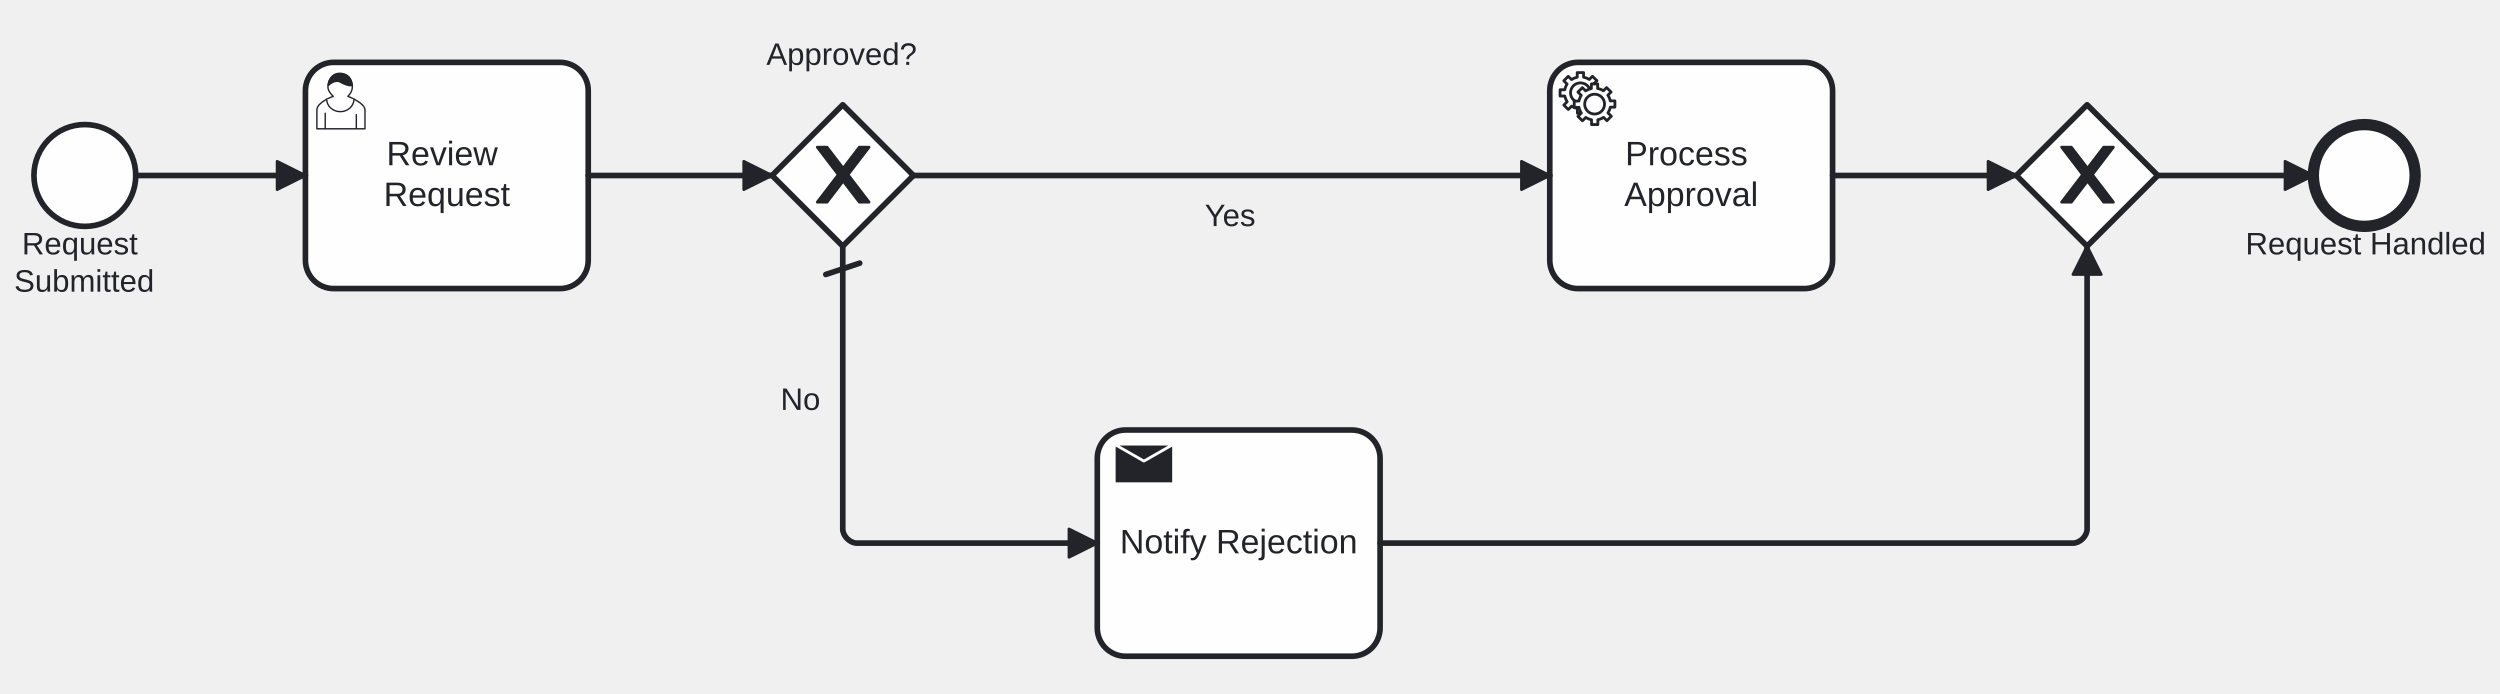
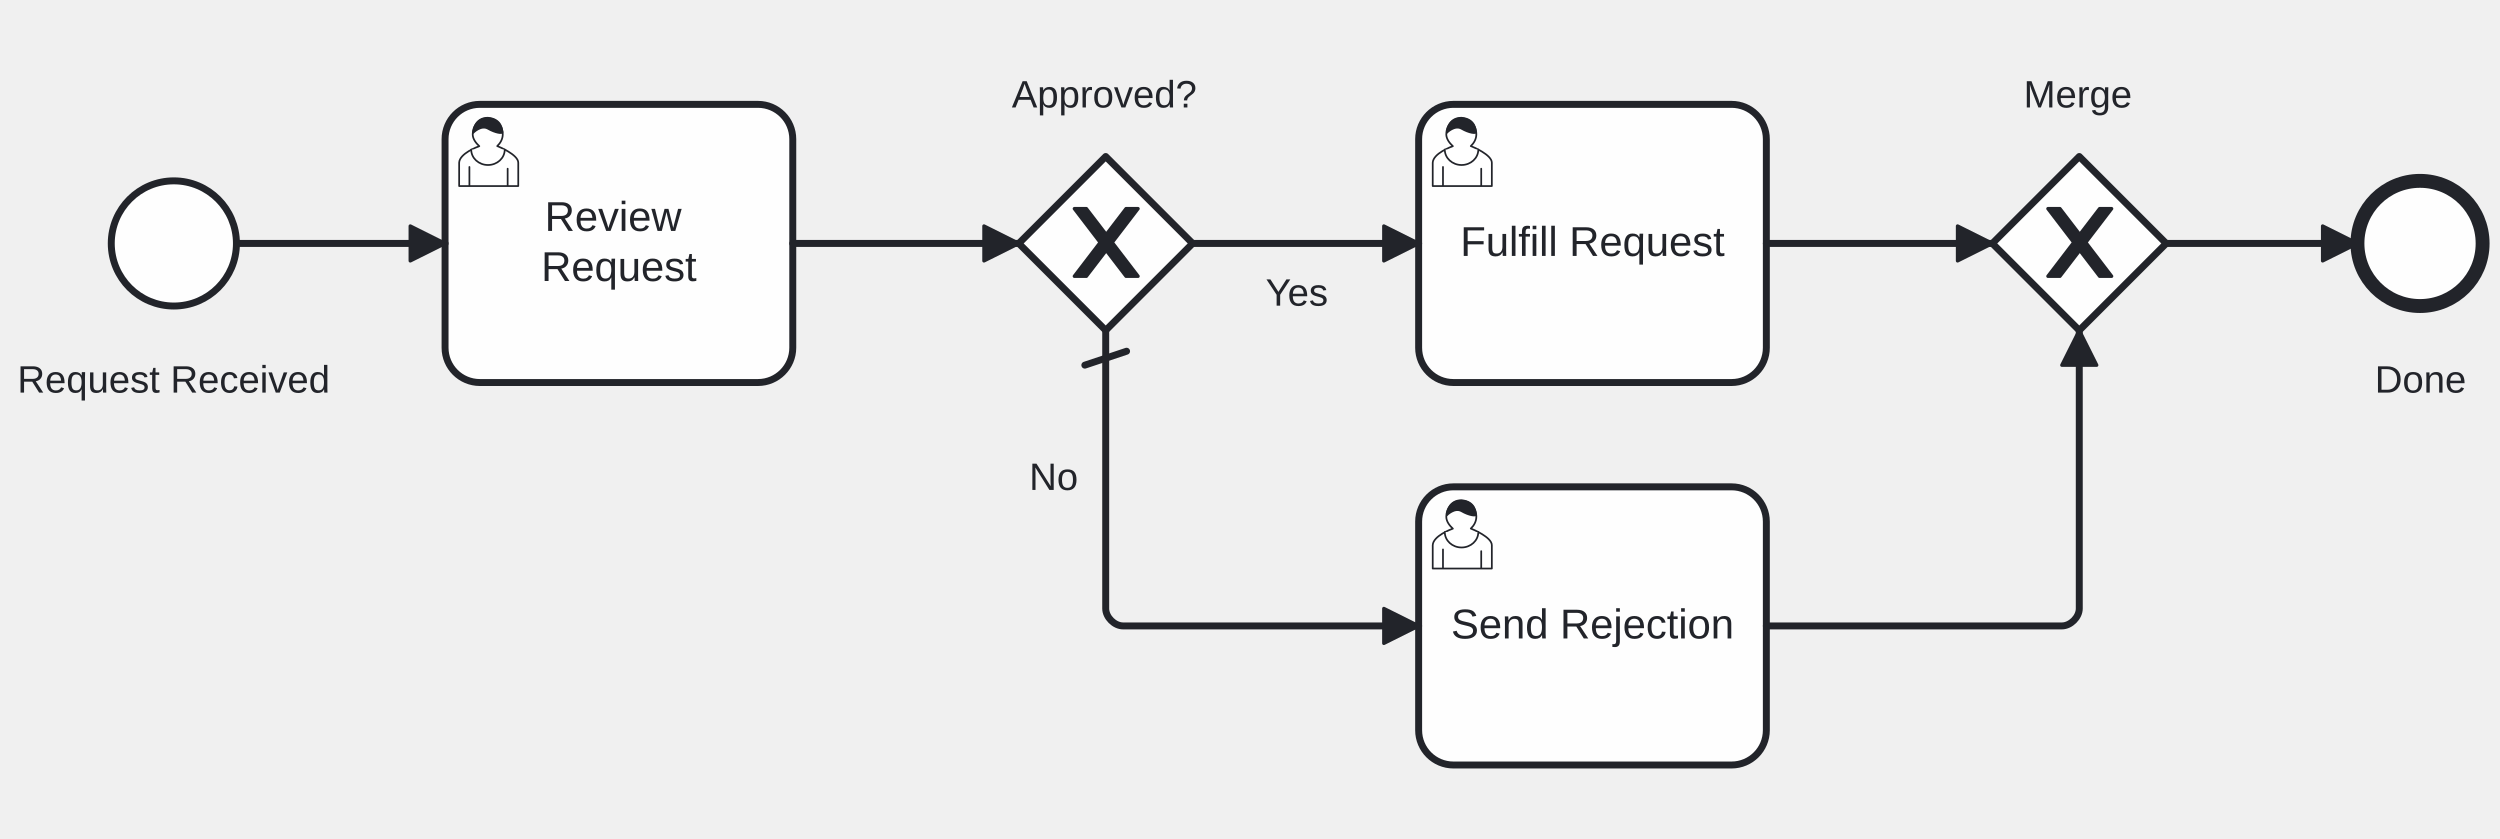
- <svg xmlns="http://www.w3.org/2000/svg" width="1064" height="295" viewBox="180 66 884 229" version="1.1">
-   <g class="djs-group">
-     <g class="djs-element djs-shape" data-element-id="Start" style="display: block;" transform="translate(192, 102)">
+ <svg xmlns="http://www.w3.org/2000/svg" width="880" height="295" viewBox="160 86 719 209" version="1.1">
+   <g class="djs-group">
+     <g class="djs-element djs-shape" data-element-id="Event_0dskcoo" transform="translate(192, 122)" style="display: block;">
      <g class="djs-visual">
        <circle cx="18" cy="18" r="18" style="stroke-linecap: round; stroke-linejoin: round; stroke: hsl(225, 10%, 15%); stroke-width: 2px; fill: white; fill-opacity: 0.95;" />
      </g>
      <rect style="fill: none; stroke-opacity: 0; stroke: white; stroke-width: 15px;" class="djs-hit djs-hit-all" x="0" y="0" width="36" height="36" />
      <circle cx="18" cy="18" r="23" style="fill: none;" class="djs-outline" />
    </g>
  </g>
  <g class="djs-group">
-     <g class="djs-element djs-shape" data-element-id="ReviewTask" style="display: block;" transform="translate(288, 80)">
+     <g class="djs-element djs-shape" data-element-id="Event_0dskcoo_label" transform="translate(165, 173)" style="display: block;">
+       <g class="djs-visual">
+         <text style="font-family: Arial, sans-serif; font-size: 11px; font-weight: normal; fill: hsl(225, 10%, 15%);" lineHeight="1.2" class="djs-label">
+           <tspan x="0" y="9.9">Request Received</tspan>
+         </text>
+       </g>
+       <rect style="fill: none; stroke-opacity: 0; stroke: white; stroke-width: 15px;" class="djs-hit djs-hit-all" x="0" y="0" width="90" height="14" />
+       <rect x="-5" y="-5" rx="4" width="100" height="24" style="fill: none;" class="djs-outline" />
+     </g>
+   </g>
+   <g class="djs-group">
+     <g class="djs-element djs-shape" data-element-id="Activity_1a279je" transform="translate(288, 100)" style="display: block;">
      <g class="djs-visual">
        <rect x="0" y="0" width="100" height="80" rx="10" ry="10" style="stroke-linecap: round; stroke-linejoin: round; stroke: hsl(225, 10%, 15%); stroke-width: 2px; fill: white; fill-opacity: 0.95;" />
        <text style="font-family: Arial, sans-serif; font-size: 12px; font-weight: normal; fill: hsl(225, 10%, 15%);" lineHeight="1.2" class="djs-label">
          <tspan x="28.664" y="36.4">Review </tspan>
          <tspan x="27.656" y="50.8">Request</tspan>
        </text>
        <path style="fill: white; stroke-linecap: round; stroke-linejoin: round; stroke: hsl(225, 10%, 15%); stroke-width: 0.5px;" d="m 15,12 c 0.909,-0.845 1.594,-2.049 1.594,-3.385 0,-2.554 -1.805,-4.622 -4.357,-4.622 -2.552,0 -4.288,2.068 -4.288,4.622 0,1.348 0.974,2.562 1.896,3.405 -0.529,0.187 -5.669,2.097 -5.794,4.756 v 6.718 h 17 v -6.718 c 0,-2.298 -5.528,-4.595 -6.051,-4.776 zm -8,6 l 0,5.5 m 11,0 l 0,-5" />
        <path style="fill: white; stroke-linecap: round; stroke-linejoin: round; stroke: hsl(225, 10%, 15%); stroke-width: 0.5px;" d="m 15,12 m 2.162,1.009 c 0,2.447 -2.158,4.431 -4.821,4.431 -2.665,0 -4.822,-1.981 -4.822,-4.431 " />
        <path style="fill: hsl(225, 10%, 15%); stroke-linecap: round; stroke-linejoin: round; stroke: hsl(225, 10%, 15%); stroke-width: 0.5px;" d="m 15,12 m -6.9,-3.80 c 0,0 2.251,-2.358 4.274,-1.177 2.024,1.181 4.221,1.537 4.124,0.965 -0.098,-0.57 -0.117,-3.791 -4.191,-4.136 -3.575,0.001 -4.208,3.367 -4.207,4.348 z" />
      </g>
      <rect style="fill: none; stroke-opacity: 0; stroke: white; stroke-width: 15px;" class="djs-hit djs-hit-all" x="0" y="0" width="100" height="80" />
      <rect x="-5" y="-5" rx="14" width="110" height="90" style="fill: none;" class="djs-outline" />
    </g>
  </g>
  <g class="djs-group">
-     <g class="djs-element djs-shape" data-element-id="GW_Split" style="display: block;" transform="translate(453, 95)">
+     <g class="djs-element djs-shape" data-element-id="Gateway_0jdocql" style="display: block;" transform="translate(453, 115)">
      <g class="djs-visual">
        <polygon style="stroke-linecap: round; stroke-linejoin: round; stroke: hsl(225, 10%, 15%); stroke-width: 2px; fill: white; fill-opacity: 0.95;" points="25,0 50,25 25,50 0,25" />
        <path style="fill: hsl(225, 10%, 15%); stroke-linecap: round; stroke-linejoin: round; stroke: hsl(225, 10%, 15%); stroke-width: 1px;" d="m 16,15 7.429,9.714 -7.429,9.714 3.429,0 5.714,-7.464 5.714,7.464 3.429,0 -7.429,-9.714 7.429,-9.714 -3.429,0 -5.714,7.464 -5.714,-7.464 -3.429,0 z" />
      </g>
      <rect style="fill: none; stroke-opacity: 0; stroke: white; stroke-width: 15px;" class="djs-hit djs-hit-all" x="0" y="0" width="50" height="50" />
      <rect style="transform-box: fill-box; transform: rotate(45deg); transform-origin: center; fill: none;" x="2" y="2" rx="4" width="46" height="46" class="djs-outline" />
    </g>
  </g>
  <g class="djs-group">
-     <g class="djs-element djs-shape" data-element-id="ProcessApproval" style="display: block;" transform="translate(728, 80)">
+     <g class="djs-element djs-shape" data-element-id="Gateway_1hd85cz" style="display: block;" transform="translate(733, 115)">
+       <g class="djs-visual">
+         <polygon style="stroke-linecap: round; stroke-linejoin: round; stroke: hsl(225, 10%, 15%); stroke-width: 2px; fill: white; fill-opacity: 0.95;" points="25,0 50,25 25,50 0,25" />
+         <path style="fill: hsl(225, 10%, 15%); stroke-linecap: round; stroke-linejoin: round; stroke: hsl(225, 10%, 15%); stroke-width: 1px;" d="m 16,15 7.429,9.714 -7.429,9.714 3.429,0 5.714,-7.464 5.714,7.464 3.429,0 -7.429,-9.714 7.429,-9.714 -3.429,0 -5.714,7.464 -5.714,-7.464 -3.429,0 z" />
+       </g>
+       <rect style="fill: none; stroke-opacity: 0; stroke: white; stroke-width: 15px;" class="djs-hit djs-hit-all" x="0" y="0" width="50" height="50" />
+       <rect style="transform-box: fill-box; transform: rotate(45deg); transform-origin: center; fill: none;" x="2" y="2" rx="4" width="46" height="46" class="djs-outline" />
+     </g>
+   </g>
+   <g class="djs-group">
+     <g class="djs-element djs-shape" data-element-id="Event_0a768vd" style="display: block;" transform="translate(838, 122)">
+       <g class="djs-visual">
+         <circle cx="18" cy="18" r="18" style="stroke-linecap: round; stroke-linejoin: round; stroke: hsl(225, 10%, 15%); stroke-width: 4px; fill: white; fill-opacity: 0.95;" />
+       </g>
+       <rect style="fill: none; stroke-opacity: 0; stroke: white; stroke-width: 15px;" class="djs-hit djs-hit-all" x="0" y="0" width="36" height="36" />
+       <circle cx="18" cy="18" r="24" style="fill: none;" class="djs-outline" />
+     </g>
+   </g>
+   <g class="djs-group">
+     <g class="djs-element djs-shape" data-element-id="Activity_1ra1cd4" style="display: block;" transform="translate(568, 100)">
      <g class="djs-visual">
        <rect x="0" y="0" width="100" height="80" rx="10" ry="10" style="stroke-linecap: round; stroke-linejoin: round; stroke: hsl(225, 10%, 15%); stroke-width: 2px; fill: white; fill-opacity: 0.95;" />
        <text style="font-family: Arial, sans-serif; font-size: 12px; font-weight: normal; fill: hsl(225, 10%, 15%);" lineHeight="1.2" class="djs-label">
-           <tspan x="26.66" y="36.4">Process </tspan>
-           <tspan x="26.324" y="50.8">Approval</tspan>
-         </text>
-         <circle cx="5" cy="5" r="5" style="stroke-linecap: round; stroke-linejoin: round; stroke: none; stroke-width: 2px; fill: white;" transform="translate(6, 6)" />
-         <path style="fill: white; stroke-linecap: round; stroke-linejoin: round; stroke: hsl(225, 10%, 15%); stroke-width: 1px;" d="m 12,18 v -1.713 c 0.352,-0.07 0.704,-0.178 1.048,-0.321 0.344,-0.145 0.666,-0.321 0.966,-0.521 l 1.194,1.18 1.567,-1.577 -1.195,-1.18 c 0.403,-0.614 0.683,-1.299 0.825,-2.018 l 1.622,-0.01 v -2.22 l -1.637,0.01 c -0.073,-0.352 -0.178,-0.7 -0.324,-1.044 -0.145,-0.344 -0.321,-0.664 -0.523,-0.962 l 1.131,-1.136 -1.583,-1.563 -1.13,1.136 c -0.614,-0.401 -1.303,-0.681 -2.023,-0.822 l 0.009,-1.619 h -2.241 l 0.004,1.631 c -0.354,0.074 -0.705,0.18 -1.05,0.324 -0.344,0.144 -0.665,0.321 -0.964,0.52 l -1.17,-1.158 -1.567,1.579 1.168,1.157 c -0.403,0.613 -0.683,1.298 -0.825,2.017 l -1.659,0.003 v 2.222 l 1.672,-0.006 c 0.073,0.351 0.18,0.702 0.324,1.045 0.145,0.344 0.321,0.664 0.523,0.961 l -1.199,1.197 1.584,1.56 1.196,-1.193 c 0.614,0.403 1.303,0.682 2.023,0.823 l 7.19e-4,1.699 h 2.227 z m 0.221,-3.996 c -1.789,0.75 -3.858,-0.093 -4.61,-1.874 -0.752,-1.783 0.091,-3.846 1.88,-4.596 1.788,-0.749 3.857,0.093 4.609,1.874 0.752,1.782 -0.091,3.846 -1.88,4.596 z" />
-         <circle cx="5" cy="5" r="5" style="stroke-linecap: round; stroke-linejoin: round; stroke: none; stroke-width: 2px; fill: white;" transform="translate(11, 10)" />
-         <path style="fill: white; stroke-linecap: round; stroke-linejoin: round; stroke: hsl(225, 10%, 15%); stroke-width: 1px;" d="m 17,22 v -1.713 c 0.352,-0.07 0.704,-0.178 1.048,-0.321 0.344,-0.145 0.666,-0.321 0.966,-0.521 l 1.194,1.18 1.567,-1.577 -1.195,-1.18 c 0.403,-0.614 0.683,-1.299 0.825,-2.018 l 1.622,-0.01 v -2.22 l -1.637,0.01 c -0.073,-0.352 -0.178,-0.7 -0.324,-1.044 -0.145,-0.344 -0.321,-0.664 -0.523,-0.962 l 1.131,-1.136 -1.583,-1.563 -1.13,1.136 c -0.614,-0.401 -1.303,-0.681 -2.023,-0.822 l 0.009,-1.619 h -2.241 l 0.004,1.631 c -0.354,0.074 -0.705,0.18 -1.05,0.324 -0.344,0.144 -0.665,0.321 -0.964,0.52 l -1.17,-1.158 -1.567,1.579 1.168,1.157 c -0.403,0.613 -0.683,1.298 -0.825,2.017 l -1.659,0.003 v 2.222 l 1.672,-0.006 c 0.073,0.351 0.18,0.702 0.324,1.045 0.145,0.344 0.321,0.664 0.523,0.961 l -1.199,1.197 1.584,1.56 1.196,-1.193 c 0.614,0.403 1.303,0.682 2.023,0.823 l 7.19e-4,1.699 h 2.227 z m 0.221,-3.996 c -1.789,0.75 -3.858,-0.093 -4.61,-1.874 -0.752,-1.783 0.091,-3.846 1.88,-4.596 1.788,-0.749 3.857,0.093 4.609,1.874 0.752,1.782 -0.091,3.846 -1.88,4.596 z" />
+           <tspan x="11.99" y="43.6">Fulfill Request</tspan>
+         </text>
+         <path style="fill: white; stroke-linecap: round; stroke-linejoin: round; stroke: hsl(225, 10%, 15%); stroke-width: 0.5px;" d="m 15,12 c 0.909,-0.845 1.594,-2.049 1.594,-3.385 0,-2.554 -1.805,-4.622 -4.357,-4.622 -2.552,0 -4.288,2.068 -4.288,4.622 0,1.348 0.974,2.562 1.896,3.405 -0.529,0.187 -5.669,2.097 -5.794,4.756 v 6.718 h 17 v -6.718 c 0,-2.298 -5.528,-4.595 -6.051,-4.776 zm -8,6 l 0,5.5 m 11,0 l 0,-5" />
+         <path style="fill: white; stroke-linecap: round; stroke-linejoin: round; stroke: hsl(225, 10%, 15%); stroke-width: 0.5px;" d="m 15,12 m 2.162,1.009 c 0,2.447 -2.158,4.431 -4.821,4.431 -2.665,0 -4.822,-1.981 -4.822,-4.431 " />
+         <path style="fill: hsl(225, 10%, 15%); stroke-linecap: round; stroke-linejoin: round; stroke: hsl(225, 10%, 15%); stroke-width: 0.5px;" d="m 15,12 m -6.9,-3.80 c 0,0 2.251,-2.358 4.274,-1.177 2.024,1.181 4.221,1.537 4.124,0.965 -0.098,-0.57 -0.117,-3.791 -4.191,-4.136 -3.575,0.001 -4.208,3.367 -4.207,4.348 z" />
      </g>
      <rect style="fill: none; stroke-opacity: 0; stroke: white; stroke-width: 15px;" class="djs-hit djs-hit-all" x="0" y="0" width="100" height="80" />
      <rect x="-5" y="-5" rx="14" width="110" height="90" style="fill: none;" class="djs-outline" />
    </g>
  </g>
  <g class="djs-group">
-     <g class="djs-element djs-shape" data-element-id="NotifyRejection" style="display: block;" transform="translate(568, 210)">
+     <g class="djs-element djs-shape" data-element-id="Activity_0ryvb1v" style="display: block;" transform="translate(568, 210)">
      <g class="djs-visual">
        <rect x="0" y="0" width="100" height="80" rx="10" ry="10" style="stroke-linecap: round; stroke-linejoin: round; stroke: hsl(225, 10%, 15%); stroke-width: 2px; fill: white; fill-opacity: 0.95;" />
        <text style="font-family: Arial, sans-serif; font-size: 12px; font-weight: normal; fill: hsl(225, 10%, 15%);" lineHeight="1.2" class="djs-label">
-           <tspan x="7.988" y="43.6">Notify Rejection</tspan>
-         </text>
-         <path style="fill: hsl(225, 10%, 15%); stroke-linecap: round; stroke-linejoin: round; stroke: white; stroke-width: 1px;" d="m 5.985,4.998 l 0,14 l 21,0 l 0,-14 z l 10.5,6 l 10.5,-6" />
+           <tspan x="9.314" y="43.6">Send Rejection</tspan>
+         </text>
+         <path style="fill: white; stroke-linecap: round; stroke-linejoin: round; stroke: hsl(225, 10%, 15%); stroke-width: 0.5px;" d="m 15,12 c 0.909,-0.845 1.594,-2.049 1.594,-3.385 0,-2.554 -1.805,-4.622 -4.357,-4.622 -2.552,0 -4.288,2.068 -4.288,4.622 0,1.348 0.974,2.562 1.896,3.405 -0.529,0.187 -5.669,2.097 -5.794,4.756 v 6.718 h 17 v -6.718 c 0,-2.298 -5.528,-4.595 -6.051,-4.776 zm -8,6 l 0,5.5 m 11,0 l 0,-5" />
+         <path style="fill: white; stroke-linecap: round; stroke-linejoin: round; stroke: hsl(225, 10%, 15%); stroke-width: 0.5px;" d="m 15,12 m 2.162,1.009 c 0,2.447 -2.158,4.431 -4.821,4.431 -2.665,0 -4.822,-1.981 -4.822,-4.431 " />
+         <path style="fill: hsl(225, 10%, 15%); stroke-linecap: round; stroke-linejoin: round; stroke: hsl(225, 10%, 15%); stroke-width: 0.5px;" d="m 15,12 m -6.9,-3.80 c 0,0 2.251,-2.358 4.274,-1.177 2.024,1.181 4.221,1.537 4.124,0.965 -0.098,-0.57 -0.117,-3.791 -4.191,-4.136 -3.575,0.001 -4.208,3.367 -4.207,4.348 z" />
      </g>
      <rect style="fill: none; stroke-opacity: 0; stroke: white; stroke-width: 15px;" class="djs-hit djs-hit-all" x="0" y="0" width="100" height="80" />
      <rect x="-5" y="-5" rx="14" width="110" height="90" style="fill: none;" class="djs-outline" />
    </g>
  </g>
  <g class="djs-group">
-     <g class="djs-element djs-shape" data-element-id="GW_Merge" style="display: block;" transform="translate(893, 95)">
-       <g class="djs-visual">
-         <polygon style="stroke-linecap: round; stroke-linejoin: round; stroke: hsl(225, 10%, 15%); stroke-width: 2px; fill: white; fill-opacity: 0.95;" points="25,0 50,25 25,50 0,25" />
-         <path style="fill: hsl(225, 10%, 15%); stroke-linecap: round; stroke-linejoin: round; stroke: hsl(225, 10%, 15%); stroke-width: 1px;" d="m 16,15 7.429,9.714 -7.429,9.714 3.429,0 5.714,-7.464 5.714,7.464 3.429,0 -7.429,-9.714 7.429,-9.714 -3.429,0 -5.714,7.464 -5.714,-7.464 -3.429,0 z" />
-       </g>
-       <rect style="fill: none; stroke-opacity: 0; stroke: white; stroke-width: 15px;" class="djs-hit djs-hit-all" x="0" y="0" width="50" height="50" />
-       <rect style="transform-box: fill-box; transform: rotate(45deg); transform-origin: center; fill: none;" x="2" y="2" rx="4" width="46" height="46" class="djs-outline" />
-     </g>
-   </g>
-   <g class="djs-group">
-     <g class="djs-element djs-shape" data-element-id="End" style="display: block;" transform="translate(998, 102)">
-       <g class="djs-visual">
-         <circle cx="18" cy="18" r="18" style="stroke-linecap: round; stroke-linejoin: round; stroke: hsl(225, 10%, 15%); stroke-width: 4px; fill: white; fill-opacity: 0.95;" />
-       </g>
-       <rect style="fill: none; stroke-opacity: 0; stroke: white; stroke-width: 15px;" class="djs-hit djs-hit-all" x="0" y="0" width="36" height="36" />
-       <circle cx="18" cy="18" r="24" style="fill: none;" class="djs-outline" />
-     </g>
-   </g>
-   <g class="djs-group">
-     <g class="djs-element djs-shape" data-element-id="Start_label" style="display: block;" transform="translate(185, 138)">
-       <g class="djs-visual">
-         <text style="font-family: Arial, sans-serif; font-size: 11px; font-weight: normal; fill: hsl(225, 10%, 15%);" lineHeight="1.2" class="djs-label">
-           <tspan x="2.75" y="9.9">Request </tspan>
-           <tspan x="0" y="23.1">Submitted</tspan>
-         </text>
-       </g>
-       <rect style="fill: none; stroke-opacity: 0; stroke: white; stroke-width: 15px;" class="djs-hit djs-hit-all" x="0" y="0" width="50" height="27" />
-       <rect x="-5" y="-5" rx="4" width="60" height="37" style="fill: none;" class="djs-outline" />
-     </g>
-   </g>
-   <g class="djs-group">
-     <g class="djs-element djs-shape" data-element-id="GW_Split_label" style="display: block;" transform="translate(451, 71)">
+     <g class="djs-element djs-connection" data-element-id="Flow_0tql777" style="display: block;">
+       <g class="djs-visual">
+         <defs>
+           <marker id="marker-seq-0" viewBox="0 0 20 20" refX="11" refY="10" markerWidth="10" markerHeight="10" orient="auto">
+             <path d="M 1 5 L 11 10 L 1 15 Z" style="stroke-linecap: round; stroke-linejoin: round; stroke: hsl(225, 10%, 15%); stroke-width: 1px; fill: hsl(225, 10%, 15%);" />
+           </marker>
+         </defs>
+         <path style="fill: none; stroke-linecap: round; stroke-linejoin: round; stroke: hsl(225, 10%, 15%); stroke-width: 2px; marker-end: url(#marker-seq-0);" data-corner-radius="5" d="M228,140L288,140" />
+       </g>
+       <path d="M228,140L288,140" style="fill: none; stroke-opacity: 0; stroke: white; stroke-width: 15px;" class="djs-hit djs-hit-stroke" />
+       <rect x="223" y="135" rx="4" width="70" height="10" style="fill: none;" class="djs-outline" />
+     </g>
+   </g>
+   <g class="djs-group">
+     <g class="djs-element djs-connection" data-element-id="Flow_1vd4vzj" style="display: block;">
+       <g class="djs-visual">
+         <defs>
+           <marker id="marker-seq-1" viewBox="0 0 20 20" refX="11" refY="10" markerWidth="10" markerHeight="10" orient="auto">
+             <path d="M 1 5 L 11 10 L 1 15 Z" style="stroke-linecap: round; stroke-linejoin: round; stroke: hsl(225, 10%, 15%); stroke-width: 1px; fill: hsl(225, 10%, 15%);" />
+           </marker>
+         </defs>
+         <path style="fill: none; stroke-linecap: round; stroke-linejoin: round; stroke: hsl(225, 10%, 15%); stroke-width: 2px; marker-end: url(#marker-seq-1);" data-corner-radius="5" d="M503,140L568,140" />
+       </g>
+       <path d="M503,140L568,140" style="fill: none; stroke-opacity: 0; stroke: white; stroke-width: 15px;" class="djs-hit djs-hit-stroke" />
+       <rect x="498" y="135" rx="4" width="75" height="10" style="fill: none;" class="djs-outline" />
+     </g>
+   </g>
+   <g class="djs-group">
+     <g class="djs-element djs-connection" data-element-id="Flow_109need" style="display: block;">
+       <g class="djs-visual">
+         <defs>
+           <marker id="marker-seq-2" viewBox="0 0 20 20" refX="11" refY="10" markerWidth="10" markerHeight="10" orient="auto">
+             <path d="M 1 5 L 11 10 L 1 15 Z" style="stroke-linecap: round; stroke-linejoin: round; stroke: hsl(225, 10%, 15%); stroke-width: 1px; fill: hsl(225, 10%, 15%);" />
+           </marker>
+         </defs>
+         <path style="fill: none; stroke-linecap: round; stroke-linejoin: round; stroke: hsl(225, 10%, 15%); stroke-width: 2px; marker-end: url(#marker-seq-2);" data-corner-radius="5" d="M668,140L733,140" />
+       </g>
+       <path d="M668,140L733,140" style="fill: none; stroke-opacity: 0; stroke: white; stroke-width: 15px;" class="djs-hit djs-hit-stroke" />
+       <rect x="663" y="135" rx="4" width="75" height="10" style="fill: none;" class="djs-outline" />
+     </g>
+   </g>
+   <g class="djs-group">
+     <g class="djs-element djs-connection" data-element-id="Flow_1juidsl" style="display: block;">
+       <g class="djs-visual">
+         <defs>
+           <marker id="marker-seq-3" viewBox="0 0 20 20" refX="11" refY="10" markerWidth="10" markerHeight="10" orient="auto">
+             <path d="M 1 5 L 11 10 L 1 15 Z" style="stroke-linecap: round; stroke-linejoin: round; stroke: hsl(225, 10%, 15%); stroke-width: 1px; fill: hsl(225, 10%, 15%);" />
+           </marker>
+         </defs>
+         <path style="fill: none; stroke-linecap: round; stroke-linejoin: round; stroke: hsl(225, 10%, 15%); stroke-width: 2px; marker-end: url(#marker-seq-3);" data-corner-radius="5" d="M783,140L838,140" />
+       </g>
+       <path d="M783,140L838,140" style="fill: none; stroke-opacity: 0; stroke: white; stroke-width: 15px;" class="djs-hit djs-hit-stroke" />
+       <rect x="778" y="135" rx="4" width="65" height="10" style="fill: none;" class="djs-outline" />
+     </g>
+   </g>
+   <g class="djs-group">
+     <g class="djs-element djs-connection" data-element-id="Flow_0pkj4i7" style="display: block;">
+       <g class="djs-visual">
+         <defs>
+           <marker id="marker-seq-4" viewBox="0 0 20 20" refX="11" refY="10" markerWidth="10" markerHeight="10" orient="auto">
+             <path d="M 1 5 L 11 10 L 1 15 Z" style="stroke-linecap: round; stroke-linejoin: round; stroke: hsl(225, 10%, 15%); stroke-width: 1px; fill: hsl(225, 10%, 15%);" />
+           </marker>
+           <marker id="marker-seq-5" viewBox="0 0 20 20" refX="0" refY="10" markerWidth="10" markerHeight="10" orient="auto">
+             <path d="M 6 4 L 10 16" style="stroke-linecap: round; stroke-linejoin: round; stroke: hsl(225, 10%, 15%); stroke-width: 2px; fill: none;" />
+           </marker>
+         </defs>
+         <path style="fill: none; stroke-linecap: round; stroke-linejoin: round; stroke: hsl(225, 10%, 15%); stroke-width: 2px; marker-end: url(#marker-seq-4); marker-start: url(#marker-seq-5);" data-corner-radius="5" d="M478,165L478,245C478,247.5,480.5,250,483,250L568,250" />
+       </g>
+       <path d="M478,165L478,250L568,250" style="fill: none; stroke-opacity: 0; stroke: white; stroke-width: 15px;" class="djs-hit djs-hit-stroke" />
+       <rect x="473" y="160" rx="4" width="100" height="95" style="fill: none;" class="djs-outline" />
+     </g>
+   </g>
+   <g class="djs-group">
+     <g class="djs-element djs-connection" data-element-id="Flow_1mt6667" style="display: block;">
+       <g class="djs-visual">
+         <defs>
+           <marker id="marker-seq-6" viewBox="0 0 20 20" refX="11" refY="10" markerWidth="10" markerHeight="10" orient="auto">
+             <path d="M 1 5 L 11 10 L 1 15 Z" style="stroke-linecap: round; stroke-linejoin: round; stroke: hsl(225, 10%, 15%); stroke-width: 1px; fill: hsl(225, 10%, 15%);" />
+           </marker>
+         </defs>
+         <path style="fill: none; stroke-linecap: round; stroke-linejoin: round; stroke: hsl(225, 10%, 15%); stroke-width: 2px; marker-end: url(#marker-seq-6);" data-corner-radius="5" d="M668,250L753,250C755.5,250,758,247.5,758,245L758,165" />
+       </g>
+       <path d="M668,250L758,250L758,165" style="fill: none; stroke-opacity: 0; stroke: white; stroke-width: 15px;" class="djs-hit djs-hit-stroke" />
+       <rect x="663" y="160" rx="4" width="100" height="95" style="fill: none;" class="djs-outline" />
+     </g>
+   </g>
+   <g class="djs-group">
+     <g class="djs-element djs-connection" data-element-id="Flow_0uy0kub" style="display: block;">
+       <g class="djs-visual">
+         <defs>
+           <marker id="marker-seq-7" viewBox="0 0 20 20" refX="11" refY="10" markerWidth="10" markerHeight="10" orient="auto">
+             <path d="M 1 5 L 11 10 L 1 15 Z" style="stroke-linecap: round; stroke-linejoin: round; stroke: hsl(225, 10%, 15%); stroke-width: 1px; fill: hsl(225, 10%, 15%);" />
+           </marker>
+         </defs>
+         <path style="fill: none; stroke-linecap: round; stroke-linejoin: round; stroke: hsl(225, 10%, 15%); stroke-width: 2px; marker-end: url(#marker-seq-7);" data-corner-radius="5" d="M388,140L453,140" />
+       </g>
+       <path d="M388,140L453,140" style="fill: none; stroke-opacity: 0; stroke: white; stroke-width: 15px;" class="djs-hit djs-hit-stroke" />
+       <rect x="383" y="135" rx="4" width="75" height="10" style="fill: none;" class="djs-outline" />
+     </g>
+   </g>
+   <g class="djs-group">
+     <g class="djs-element djs-shape" data-element-id="Gateway_0jdocql_label" style="display: block;" transform="translate(451, 91)">
      <g class="djs-visual">
        <text style="font-family: Arial, sans-serif; font-size: 11px; font-weight: normal; fill: hsl(225, 10%, 15%);" lineHeight="1.2" class="djs-label">
          <tspan x="0" y="9.9">Approved?</tspan>
        </text>
      </g>
      <rect style="fill: none; stroke-opacity: 0; stroke: white; stroke-width: 15px;" class="djs-hit djs-hit-all" x="0" y="0" width="54" height="14" />
      <rect x="-5" y="-5" rx="4" width="64" height="24" style="fill: none;" class="djs-outline" />
    </g>
  </g>
  <g class="djs-group">
-     <g class="djs-element djs-shape" data-element-id="End_label" style="display: block;" transform="translate(974, 138)">
-       <g class="djs-visual">
-         <text style="font-family: Arial, sans-serif; font-size: 11px; font-weight: normal; fill: hsl(225, 10%, 15%);" lineHeight="1.2" class="djs-label">
-           <tspan x="0" y="9.9">Request Handled</tspan>
-         </text>
-       </g>
-       <rect style="fill: none; stroke-opacity: 0; stroke: white; stroke-width: 15px;" class="djs-hit djs-hit-all" x="0" y="0" width="85" height="14" />
-       <rect x="-5" y="-5" rx="4" width="95" height="24" style="fill: none;" class="djs-outline" />
-     </g>
-   </g>
-   <g class="djs-group">
-     <g class="djs-element djs-connection" data-element-id="Flow1" style="display: block;">
-       <g class="djs-visual">
-         <defs>
-           <marker id="marker-seq-0" viewBox="0 0 20 20" refX="11" refY="10" markerWidth="10" markerHeight="10" orient="auto">
-             <path d="M 1 5 L 11 10 L 1 15 Z" style="stroke-linecap: round; stroke-linejoin: round; stroke: hsl(225, 10%, 15%); stroke-width: 1px; fill: hsl(225, 10%, 15%);" />
-           </marker>
-         </defs>
-         <path style="fill: none; stroke-linecap: round; stroke-linejoin: round; stroke: hsl(225, 10%, 15%); stroke-width: 2px; marker-end: url(#marker-seq-0);" data-corner-radius="5" d="M228,120L288,120" />
-       </g>
-       <path d="M228,120L288,120" style="fill: none; stroke-opacity: 0; stroke: white; stroke-width: 15px;" class="djs-hit djs-hit-stroke" />
-       <rect x="223" y="115" rx="4" width="70" height="10" style="fill: none;" class="djs-outline" />
-     </g>
-   </g>
-   <g class="djs-group">
-     <g class="djs-element djs-connection" data-element-id="Flow2" style="display: block;">
-       <g class="djs-visual">
-         <defs>
-           <marker id="marker-seq-1" viewBox="0 0 20 20" refX="11" refY="10" markerWidth="10" markerHeight="10" orient="auto">
-             <path d="M 1 5 L 11 10 L 1 15 Z" style="stroke-linecap: round; stroke-linejoin: round; stroke: hsl(225, 10%, 15%); stroke-width: 1px; fill: hsl(225, 10%, 15%);" />
-           </marker>
-         </defs>
-         <path style="fill: none; stroke-linecap: round; stroke-linejoin: round; stroke: hsl(225, 10%, 15%); stroke-width: 2px; marker-end: url(#marker-seq-1);" data-corner-radius="5" d="M388,120L453,120" />
-       </g>
-       <path d="M388,120L453,120" style="fill: none; stroke-opacity: 0; stroke: white; stroke-width: 15px;" class="djs-hit djs-hit-stroke" />
-       <rect x="383" y="115" rx="4" width="75" height="10" style="fill: none;" class="djs-outline" />
-     </g>
-   </g>
-   <g class="djs-group">
-     <g class="djs-element djs-connection" data-element-id="Flow_Yes" style="display: block;">
-       <g class="djs-visual">
-         <defs>
-           <marker id="marker-seq-2" viewBox="0 0 20 20" refX="11" refY="10" markerWidth="10" markerHeight="10" orient="auto">
-             <path d="M 1 5 L 11 10 L 1 15 Z" style="stroke-linecap: round; stroke-linejoin: round; stroke: hsl(225, 10%, 15%); stroke-width: 1px; fill: hsl(225, 10%, 15%);" />
-           </marker>
-         </defs>
-         <path style="fill: none; stroke-linecap: round; stroke-linejoin: round; stroke: hsl(225, 10%, 15%); stroke-width: 2px; marker-end: url(#marker-seq-2);" data-corner-radius="5" d="M503,120L728,120" />
-       </g>
-       <path d="M503,120L728,120" style="fill: none; stroke-opacity: 0; stroke: white; stroke-width: 15px;" class="djs-hit djs-hit-stroke" />
-       <rect x="498" y="115" rx="4" width="235" height="10" style="fill: none;" class="djs-outline" />
-     </g>
-   </g>
-   <g class="djs-group">
-     <g class="djs-element djs-connection" data-element-id="Flow_No" style="display: block;">
-       <g class="djs-visual">
-         <defs>
-           <marker id="marker-seq-3" viewBox="0 0 20 20" refX="11" refY="10" markerWidth="10" markerHeight="10" orient="auto">
-             <path d="M 1 5 L 11 10 L 1 15 Z" style="stroke-linecap: round; stroke-linejoin: round; stroke: hsl(225, 10%, 15%); stroke-width: 1px; fill: hsl(225, 10%, 15%);" />
-           </marker>
-           <marker id="marker-seq-4" viewBox="0 0 20 20" refX="0" refY="10" markerWidth="10" markerHeight="10" orient="auto">
-             <path d="M 6 4 L 10 16" style="stroke-linecap: round; stroke-linejoin: round; stroke: hsl(225, 10%, 15%); stroke-width: 2px; fill: none;" />
-           </marker>
-         </defs>
-         <path style="fill: none; stroke-linecap: round; stroke-linejoin: round; stroke: hsl(225, 10%, 15%); stroke-width: 2px; marker-end: url(#marker-seq-3); marker-start: url(#marker-seq-4);" data-corner-radius="5" d="M478,145L478,245C478,247.5,480.5,250,483,250L568,250" />
-       </g>
-       <path d="M478,145L478,250L568,250" style="fill: none; stroke-opacity: 0; stroke: white; stroke-width: 15px;" class="djs-hit djs-hit-stroke" />
-       <rect x="473" y="140" rx="4" width="100" height="115" style="fill: none;" class="djs-outline" />
-     </g>
-   </g>
-   <g class="djs-group">
-     <g class="djs-element djs-connection" data-element-id="Flow3" style="display: block;">
-       <g class="djs-visual">
-         <defs>
-           <marker id="marker-seq-5" viewBox="0 0 20 20" refX="11" refY="10" markerWidth="10" markerHeight="10" orient="auto">
-             <path d="M 1 5 L 11 10 L 1 15 Z" style="stroke-linecap: round; stroke-linejoin: round; stroke: hsl(225, 10%, 15%); stroke-width: 1px; fill: hsl(225, 10%, 15%);" />
-           </marker>
-         </defs>
-         <path style="fill: none; stroke-linecap: round; stroke-linejoin: round; stroke: hsl(225, 10%, 15%); stroke-width: 2px; marker-end: url(#marker-seq-5);" data-corner-radius="5" d="M828,120L893,120" />
-       </g>
-       <path d="M828,120L893,120" style="fill: none; stroke-opacity: 0; stroke: white; stroke-width: 15px;" class="djs-hit djs-hit-stroke" />
-       <rect x="823" y="115" rx="4" width="75" height="10" style="fill: none;" class="djs-outline" />
-     </g>
-   </g>
-   <g class="djs-group">
-     <g class="djs-element djs-connection" data-element-id="Flow4" style="display: block;">
-       <g class="djs-visual">
-         <defs>
-           <marker id="marker-seq-6" viewBox="0 0 20 20" refX="11" refY="10" markerWidth="10" markerHeight="10" orient="auto">
-             <path d="M 1 5 L 11 10 L 1 15 Z" style="stroke-linecap: round; stroke-linejoin: round; stroke: hsl(225, 10%, 15%); stroke-width: 1px; fill: hsl(225, 10%, 15%);" />
-           </marker>
-         </defs>
-         <path style="fill: none; stroke-linecap: round; stroke-linejoin: round; stroke: hsl(225, 10%, 15%); stroke-width: 2px; marker-end: url(#marker-seq-6);" data-corner-radius="5" d="M668,250L913,250C915.5,250,918,247.5,918,245L918,145" />
-       </g>
-       <path d="M668,250L918,250L918,145" style="fill: none; stroke-opacity: 0; stroke: white; stroke-width: 15px;" class="djs-hit djs-hit-stroke" />
-       <rect x="663" y="140" rx="4" width="260" height="115" style="fill: none;" class="djs-outline" />
-     </g>
-   </g>
-   <g class="djs-group">
-     <g class="djs-element djs-connection" data-element-id="Flow5" style="display: block;">
-       <g class="djs-visual">
-         <defs>
-           <marker id="marker-seq-7" viewBox="0 0 20 20" refX="11" refY="10" markerWidth="10" markerHeight="10" orient="auto">
-             <path d="M 1 5 L 11 10 L 1 15 Z" style="stroke-linecap: round; stroke-linejoin: round; stroke: hsl(225, 10%, 15%); stroke-width: 1px; fill: hsl(225, 10%, 15%);" />
-           </marker>
-         </defs>
-         <path style="fill: none; stroke-linecap: round; stroke-linejoin: round; stroke: hsl(225, 10%, 15%); stroke-width: 2px; marker-end: url(#marker-seq-7);" data-corner-radius="5" d="M943,120L998,120" />
-       </g>
-       <path d="M943,120L998,120" style="fill: none; stroke-opacity: 0; stroke: white; stroke-width: 15px;" class="djs-hit djs-hit-stroke" />
-       <rect x="938" y="115" rx="4" width="65" height="10" style="fill: none;" class="djs-outline" />
-     </g>
-   </g>
-   <g class="djs-group">
-     <g class="djs-element djs-shape" data-element-id="Flow_Yes_label" style="display: block;" transform="translate(606, 128)">
+     <g class="djs-element djs-shape" data-element-id="Gateway_1hd85cz_label" style="display: block;" transform="translate(742, 91)">
+       <g class="djs-visual">
+         <text style="font-family: Arial, sans-serif; font-size: 11px; font-weight: normal; fill: hsl(225, 10%, 15%);" lineHeight="1.2" class="djs-label">
+           <tspan x="0" y="9.9">Merge</tspan>
+         </text>
+       </g>
+       <rect style="fill: none; stroke-opacity: 0; stroke: white; stroke-width: 15px;" class="djs-hit djs-hit-all" x="0" y="0" width="32" height="14" />
+       <rect x="-5" y="-5" rx="4" width="42" height="24" style="fill: none;" class="djs-outline" />
+     </g>
+   </g>
+   <g class="djs-group">
+     <g class="djs-element djs-shape" data-element-id="Event_0a768vd_label" style="display: block;" transform="translate(843, 173)">
+       <g class="djs-visual">
+         <text style="font-family: Arial, sans-serif; font-size: 11px; font-weight: normal; fill: hsl(225, 10%, 15%);" lineHeight="1.2" class="djs-label">
+           <tspan x="0" y="9.9">Done</tspan>
+         </text>
+       </g>
+       <rect style="fill: none; stroke-opacity: 0; stroke: white; stroke-width: 15px;" class="djs-hit djs-hit-all" x="0" y="0" width="27" height="14" />
+       <rect x="-5" y="-5" rx="4" width="37" height="24" style="fill: none;" class="djs-outline" />
+     </g>
+   </g>
+   <g class="djs-group">
+     <g class="djs-element djs-shape" data-element-id="Flow_1vd4vzj_label" style="display: block;" transform="translate(524, 148)">
      <g class="djs-visual">
        <text style="font-family: Arial, sans-serif; font-size: 11px; font-weight: normal; fill: hsl(225, 10%, 15%);" lineHeight="1.2" class="djs-label">
          <tspan x="0" y="9.9">Yes</tspan>
        </text>
      </g>
      <rect style="fill: none; stroke-opacity: 0; stroke: white; stroke-width: 15px;" class="djs-hit djs-hit-all" x="0" y="0" width="19" height="14" />
      <rect x="-5" y="-5" rx="4" width="29" height="24" style="fill: none;" class="djs-outline" />
    </g>
  </g>
  <g class="djs-group">
-     <g class="djs-element djs-shape" data-element-id="Flow_No_label" style="display: block;" transform="translate(456, 193)">
+     <g class="djs-element djs-shape" data-element-id="Flow_0pkj4i7_label" style="display: block;" transform="translate(456, 201)">
      <g class="djs-visual">
        <text style="font-family: Arial, sans-serif; font-size: 11px; font-weight: normal; fill: hsl(225, 10%, 15%);" lineHeight="1.2" class="djs-label">
          <tspan x="0" y="9.9">No</tspan>
        </text>
      </g>
      <rect style="fill: none; stroke-opacity: 0; stroke: white; stroke-width: 15px;" class="djs-hit djs-hit-all" x="0" y="0" width="15" height="14" />
      <rect x="-5" y="-5" rx="4" width="25" height="24" style="fill: none;" class="djs-outline" />
    </g>
  </g>
</svg>
